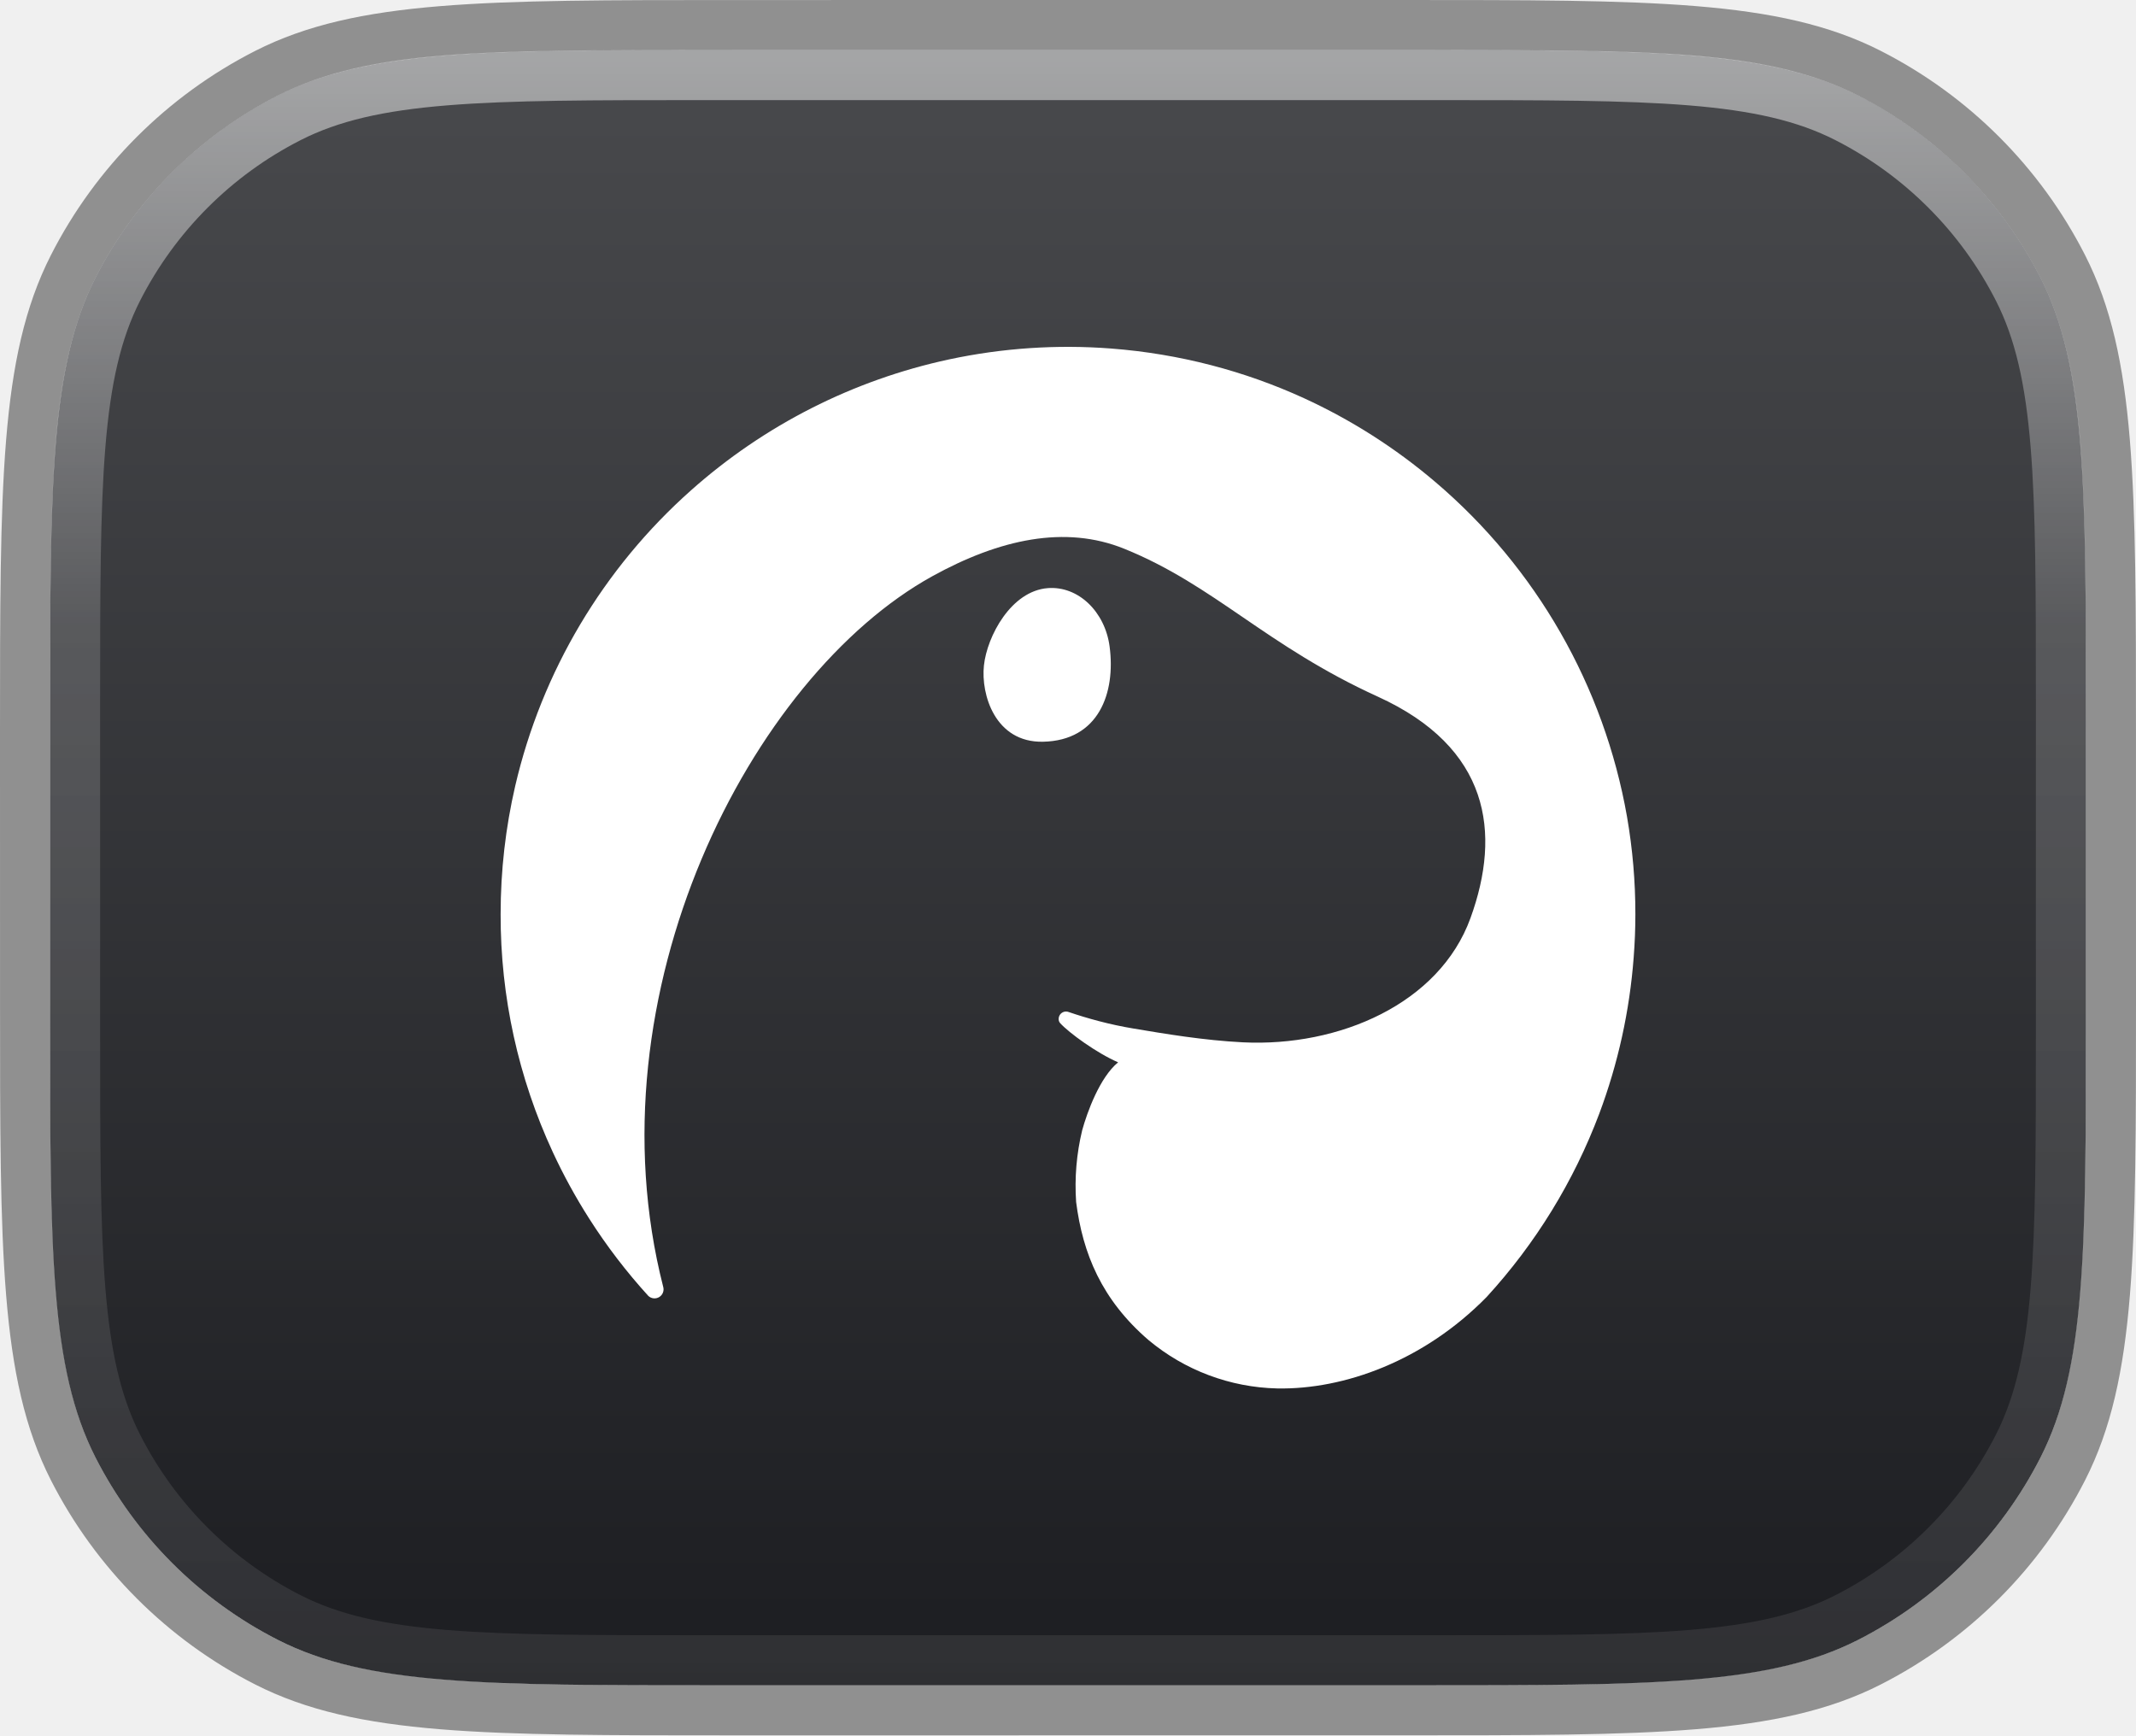
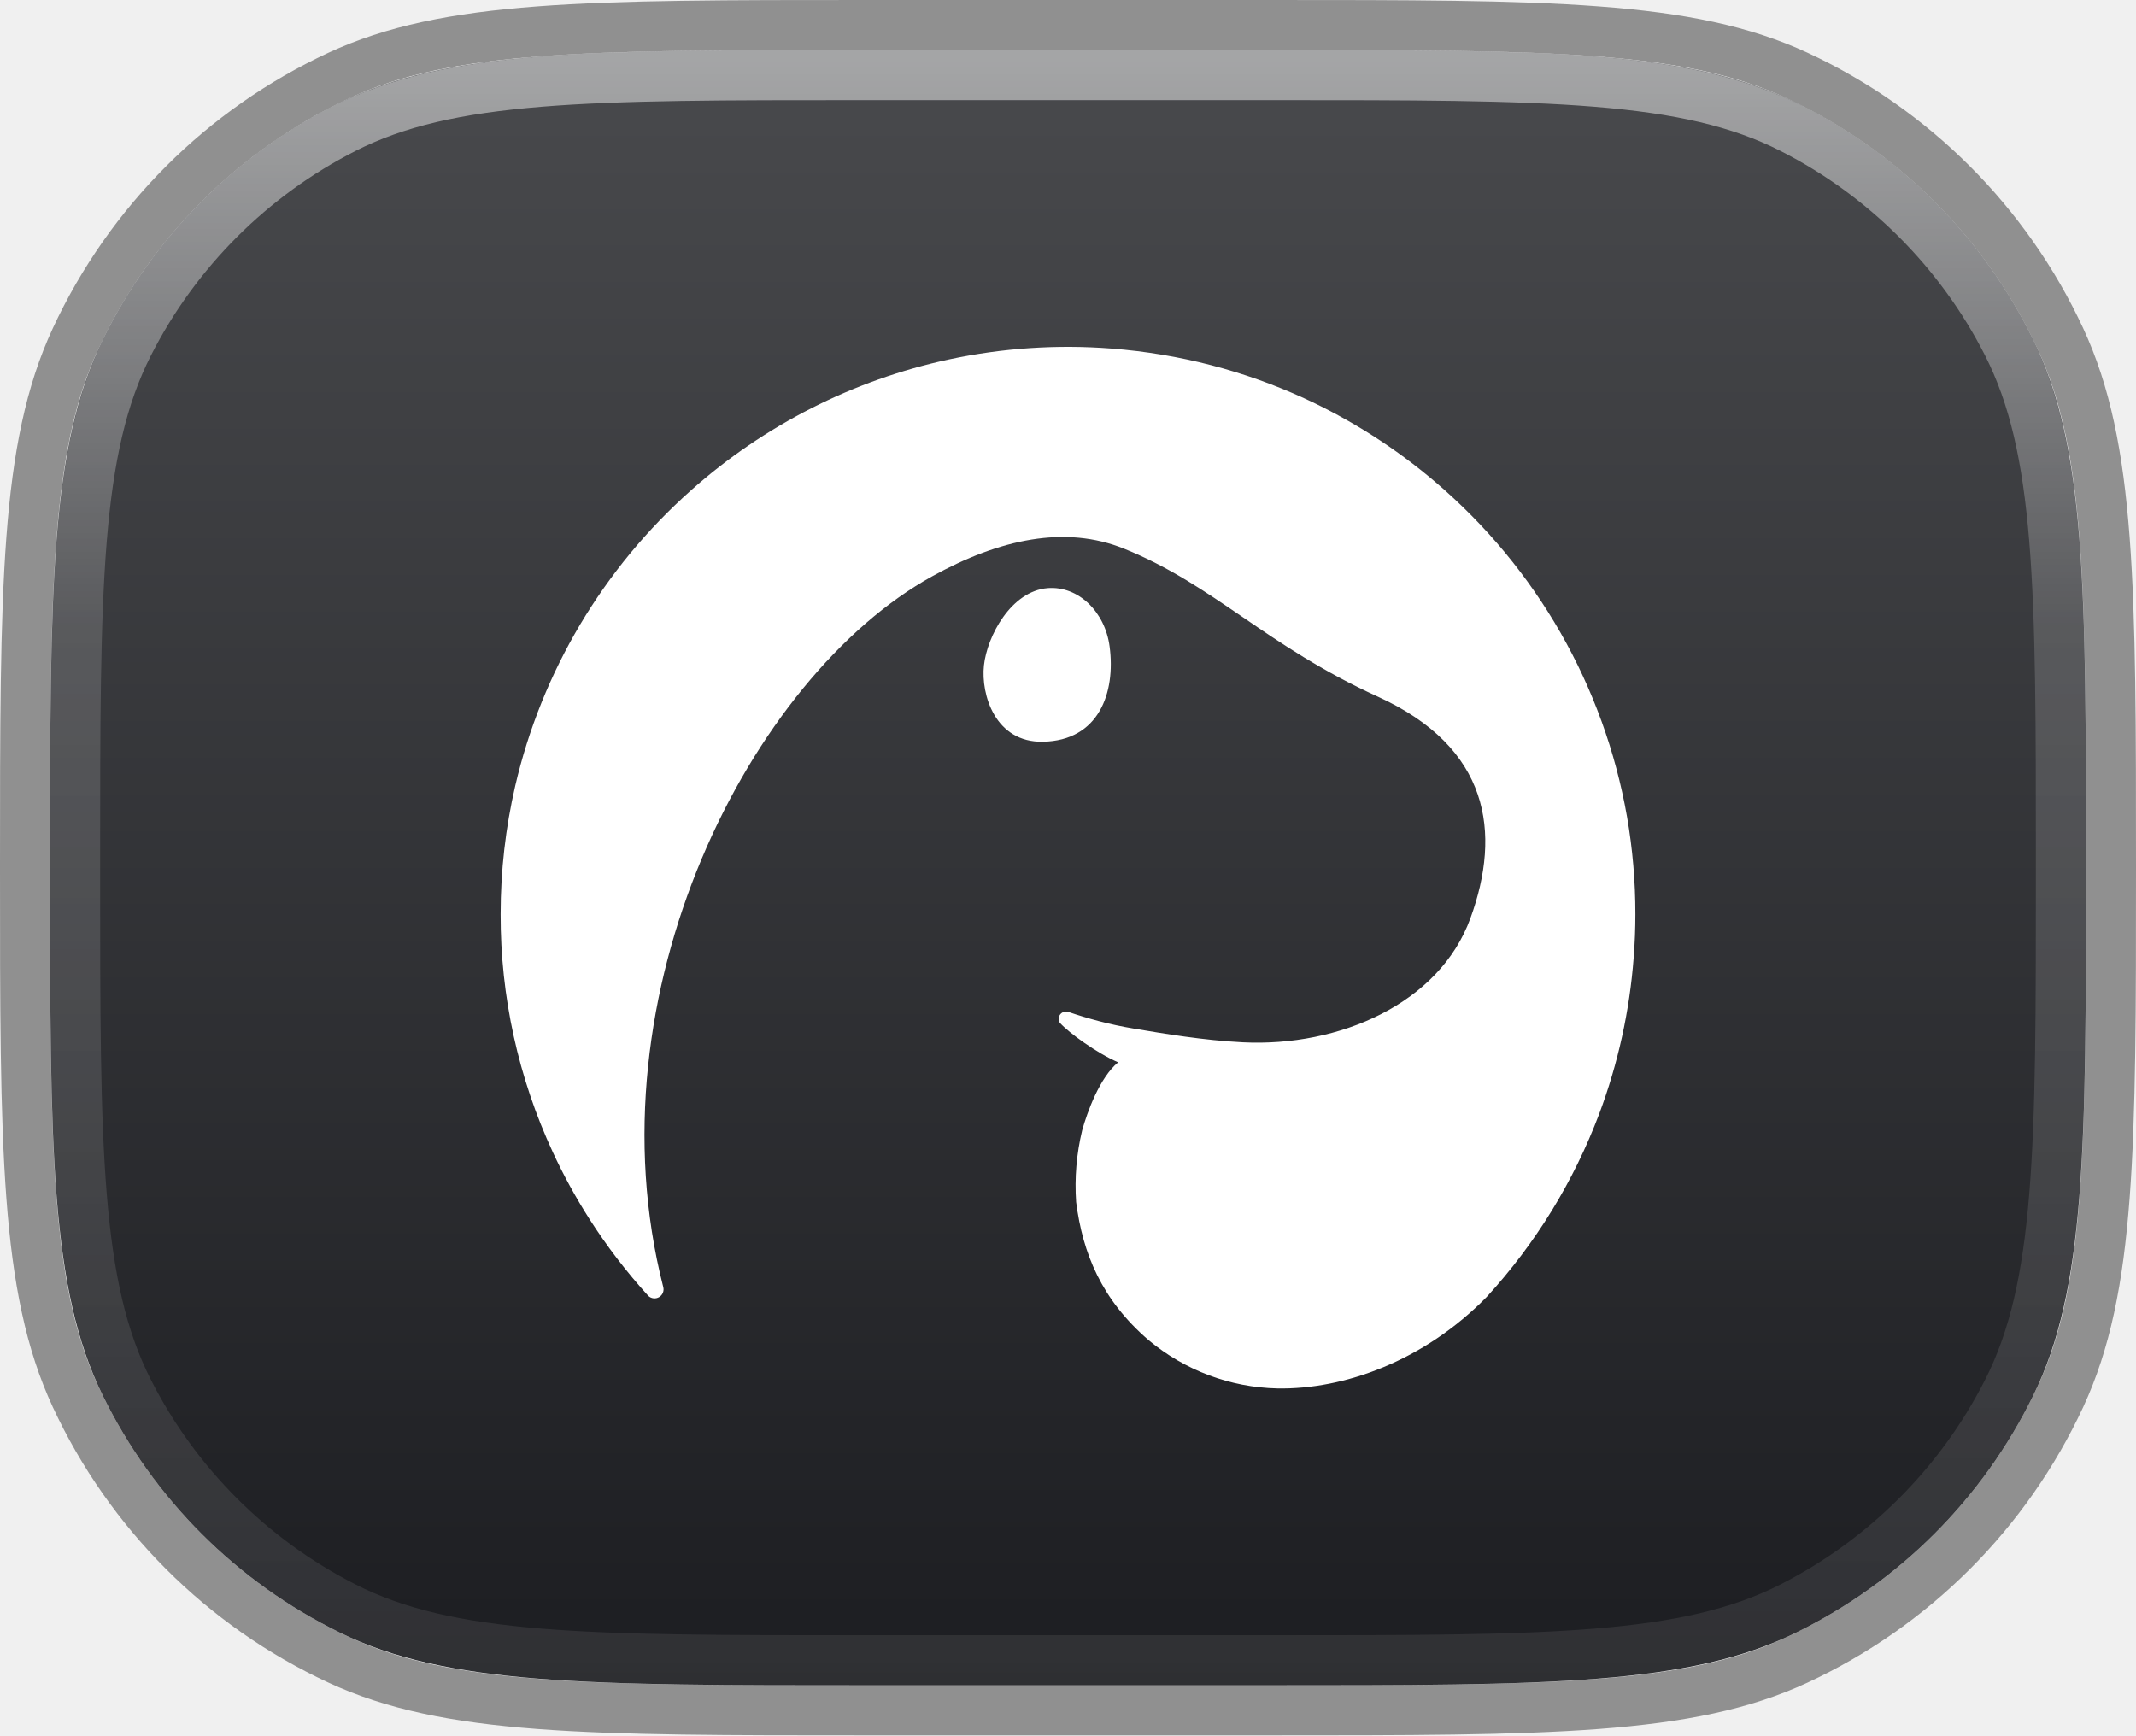
<svg xmlns="http://www.w3.org/2000/svg" viewBox="0 0 64 52" width="64" height="52">
  <defs>
    <linearGradient id="fill" x1="0" y1="0" x2="0" y2="1">
      <stop offset="0" stop-color="#494a4d" />
      <stop offset="1" stop-color="#1c1d21" />
    </linearGradient>
    <linearGradient id="edge" x1="0" y1="0" x2="0" y2="1">
      <stop offset="0" stop-color="#ffffff" stop-opacity="0.5" />
      <stop offset="0.35" stop-color="#ffffff" stop-opacity="0.16" />
      <stop offset="1" stop-color="#ffffff" stop-opacity="0.08" />
    </linearGradient>
  </defs>
-   <path d="M 42.050 0.750 c 7.421 0 11.131 0 13.965 1.444 a 13.250 13.250 0 0 1 5.790 5.790 c 1.444 2.834 1.444 6.545 1.444 13.965 L 63.250 30.050 c 0 7.421 0 11.131 -1.444 13.965 a 13.250 13.250 0 0 1 -5.790 5.790 c -2.834 1.444 -6.545 1.444 -13.965 1.444 L 21.950 51.250 c -7.421 0 -11.131 0 -13.965 -1.444 a 13.250 13.250 0 0 1 -5.790 -5.790 c -1.444 -2.834 -1.444 -6.545 -1.444 -13.965 L 0.750 21.950 c 0 -7.421 0 -11.131 1.444 -13.965 a 13.250 13.250 0 0 1 5.790 -5.790 c 2.834 -1.444 6.545 -1.444 13.965 -1.444 Z" fill="none" stroke="#000000" stroke-opacity="0.4" stroke-width="1.5" />
-   <path d="M 42.500 1.500 c 7.001 0 10.501 0 13.175 1.362 a 12.500 12.500 0 0 1 5.463 5.463 c 1.362 2.674 1.362 6.174 1.362 13.175 L 62.500 30.500 c 0 7.001 0 10.501 -1.362 13.175 a 12.500 12.500 0 0 1 -5.463 5.463 c -2.674 1.362 -6.174 1.362 -13.175 1.362 L 21.500 50.500 c -7.001 0 -10.501 0 -13.175 -1.362 a 12.500 12.500 0 0 1 -5.463 -5.463 c -1.362 -2.674 -1.362 -6.174 -1.362 -13.175 L 1.500 21.500 c 0 -7.001 0 -10.501 1.362 -13.175 a 12.500 12.500 0 0 1 5.463 -5.463 c 2.674 -1.362 6.174 -1.362 13.175 -1.362 Z" fill="url(#fill)" />
-   <path d="M 42.950 2.250 c 6.581 0 9.871 0 12.384 1.281 a 11.750 11.750 0 0 1 5.135 5.135 c 1.281 2.513 1.281 5.804 1.281 12.384 L 61.750 30.950 c 0 6.581 0 9.871 -1.281 12.384 a 11.750 11.750 0 0 1 -5.135 5.135 c -2.513 1.281 -5.804 1.281 -12.384 1.281 L 21.050 49.750 c -6.581 0 -9.871 0 -12.384 -1.281 a 11.750 11.750 0 0 1 -5.135 -5.135 c -1.281 -2.513 -1.281 -5.804 -1.281 -12.384 L 2.250 21.050 c 0 -6.581 0 -9.871 1.281 -12.384 a 11.750 11.750 0 0 1 5.135 -5.135 c 2.513 -1.281 5.804 -1.281 12.384 -1.281 Z" fill="none" stroke="url(#edge)" stroke-width="1.5" />
+   <path d="M 38.000 0.750 c 8.394 0 12.591 0 15.848 1.513 a 16.250 16.250 0 0 1 7.889 7.889 c 1.513 3.257 1.513 7.454 1.513 15.848 L 63.250 26.000 c 0 8.394 0 12.591 -1.513 15.848 a 16.250 16.250 0 0 1 -7.889 7.889 c -3.257 1.513 -7.454 1.513 -15.848 1.513 L 26.000 51.250 c -8.394 0 -12.591 0 -15.848 -1.513 a 16.250 16.250 0 0 1 -7.889 -7.889 c -1.513 -3.257 -1.513 -7.454 -1.513 -15.848 L 0.750 26.000 c 0 -8.394 0 -12.591 1.513 -15.848 a 16.250 16.250 0 0 1 7.889 -7.889 c 3.257 -1.513 7.454 -1.513 15.848 -1.513 Z" fill="none" stroke="#000000" stroke-opacity="0.4" stroke-width="1.5" />
+   <path d="M 38.000 1.500 c 8.398 0 12.597 0 15.826 1.584 a 15.500 15.500 0 0 1 7.090 7.090 c 1.584 3.229 1.584 7.428 1.584 15.826 L 62.500 26.000 c 0 8.398 0 12.597 -1.584 15.826 a 15.500 15.500 0 0 1 -7.090 7.090 c -3.229 1.584 -7.428 1.584 -15.826 1.584 L 26.000 50.500 c -8.398 0 -12.597 0 -15.826 -1.584 a 15.500 15.500 0 0 1 -7.090 -7.090 c -1.584 -3.229 -1.584 -7.428 -1.584 -15.826 L 1.500 26.000 c 0 -8.398 0 -12.597 1.584 -15.826 a 15.500 15.500 0 0 1 7.090 -7.090 c 3.229 -1.584 7.428 -1.584 15.826 -1.584 Z" fill="url(#fill)" />
+   <path d="M 38.150 2.250 c 8.261 0 12.391 0 15.546 1.608 a 14.750 14.750 0 0 1 6.446 6.446 c 1.608 3.155 1.608 7.286 1.608 15.546 L 61.750 26.150 c 0 8.261 0 12.391 -1.608 15.546 a 14.750 14.750 0 0 1 -6.446 6.446 c -3.155 1.608 -7.286 1.608 -15.546 1.608 L 25.850 49.750 c -8.261 0 -12.391 0 -15.546 -1.608 a 14.750 14.750 0 0 1 -6.446 -6.446 c -1.608 -3.155 -1.608 -7.286 -1.608 -15.546 L 2.250 25.850 c 0 -8.261 0 -12.391 1.608 -15.546 a 14.750 14.750 0 0 1 6.446 -6.446 c 3.155 -1.608 7.286 -1.608 15.546 -1.608 Z" fill="none" stroke="url(#edge)" stroke-width="1.5" />
  <g fill="#ffffff" color="#ffffff">
    <svg x="15" y="9" width="34" height="34" viewBox="0 0 24 24">
      <path d="M1.105 18.02A11.9 11.9 0 0 1 0 12.985q0-.698.078-1.376a12 12 0 0 1 .231-1.34A12 12 0 0 1 4.025 4.02a12 12 0 0 1 5.46-2.771 12 12 0 0 1 3.428-.23c1.452.112 2.825.477 4.077 1.05a12 12 0 0 1 2.78 1.774 12.02 12.02 0 0 1 4.053 7.078A12 12 0 0 1 24 12.985q0 .454-.036.914a12 12 0 0 1-.728 3.305 12 12 0 0 1-2.38 3.875c-1.33 1.357-3.02 1.962-4.43 1.936a4.4 4.4 0 0 1-2.724-1.024c-.99-.853-1.391-1.83-1.53-2.919a5 5 0 0 1 .128-1.518c.105-.38.37-1.116.76-1.437-.455-.197-1.04-.624-1.226-.829-.045-.05-.04-.13 0-.183a.155.155 0 0 1 .177-.053c.392.134.869.267 1.372.35.66.111 1.484.25 2.317.292 2.03.1 4.153-.813 4.812-2.627s.403-3.609-1.96-4.685-3.454-2.356-5.363-3.128c-1.247-.505-2.636-.205-4.06.582-3.838 2.121-7.277 8.822-5.69 15.032a.191.191 0 0 1-.315.19 12 12 0 0 1-1.25-1.634 12 12 0 0 1-.769-1.404M11.57 6.087c.649-.051 1.214.501 1.31 1.236.13.979-.228 1.99-1.41 2.013-1.01.02-1.315-.997-1.248-1.614.066-.616.574-1.575 1.35-1.635" />
    </svg>
  </g>
</svg>
